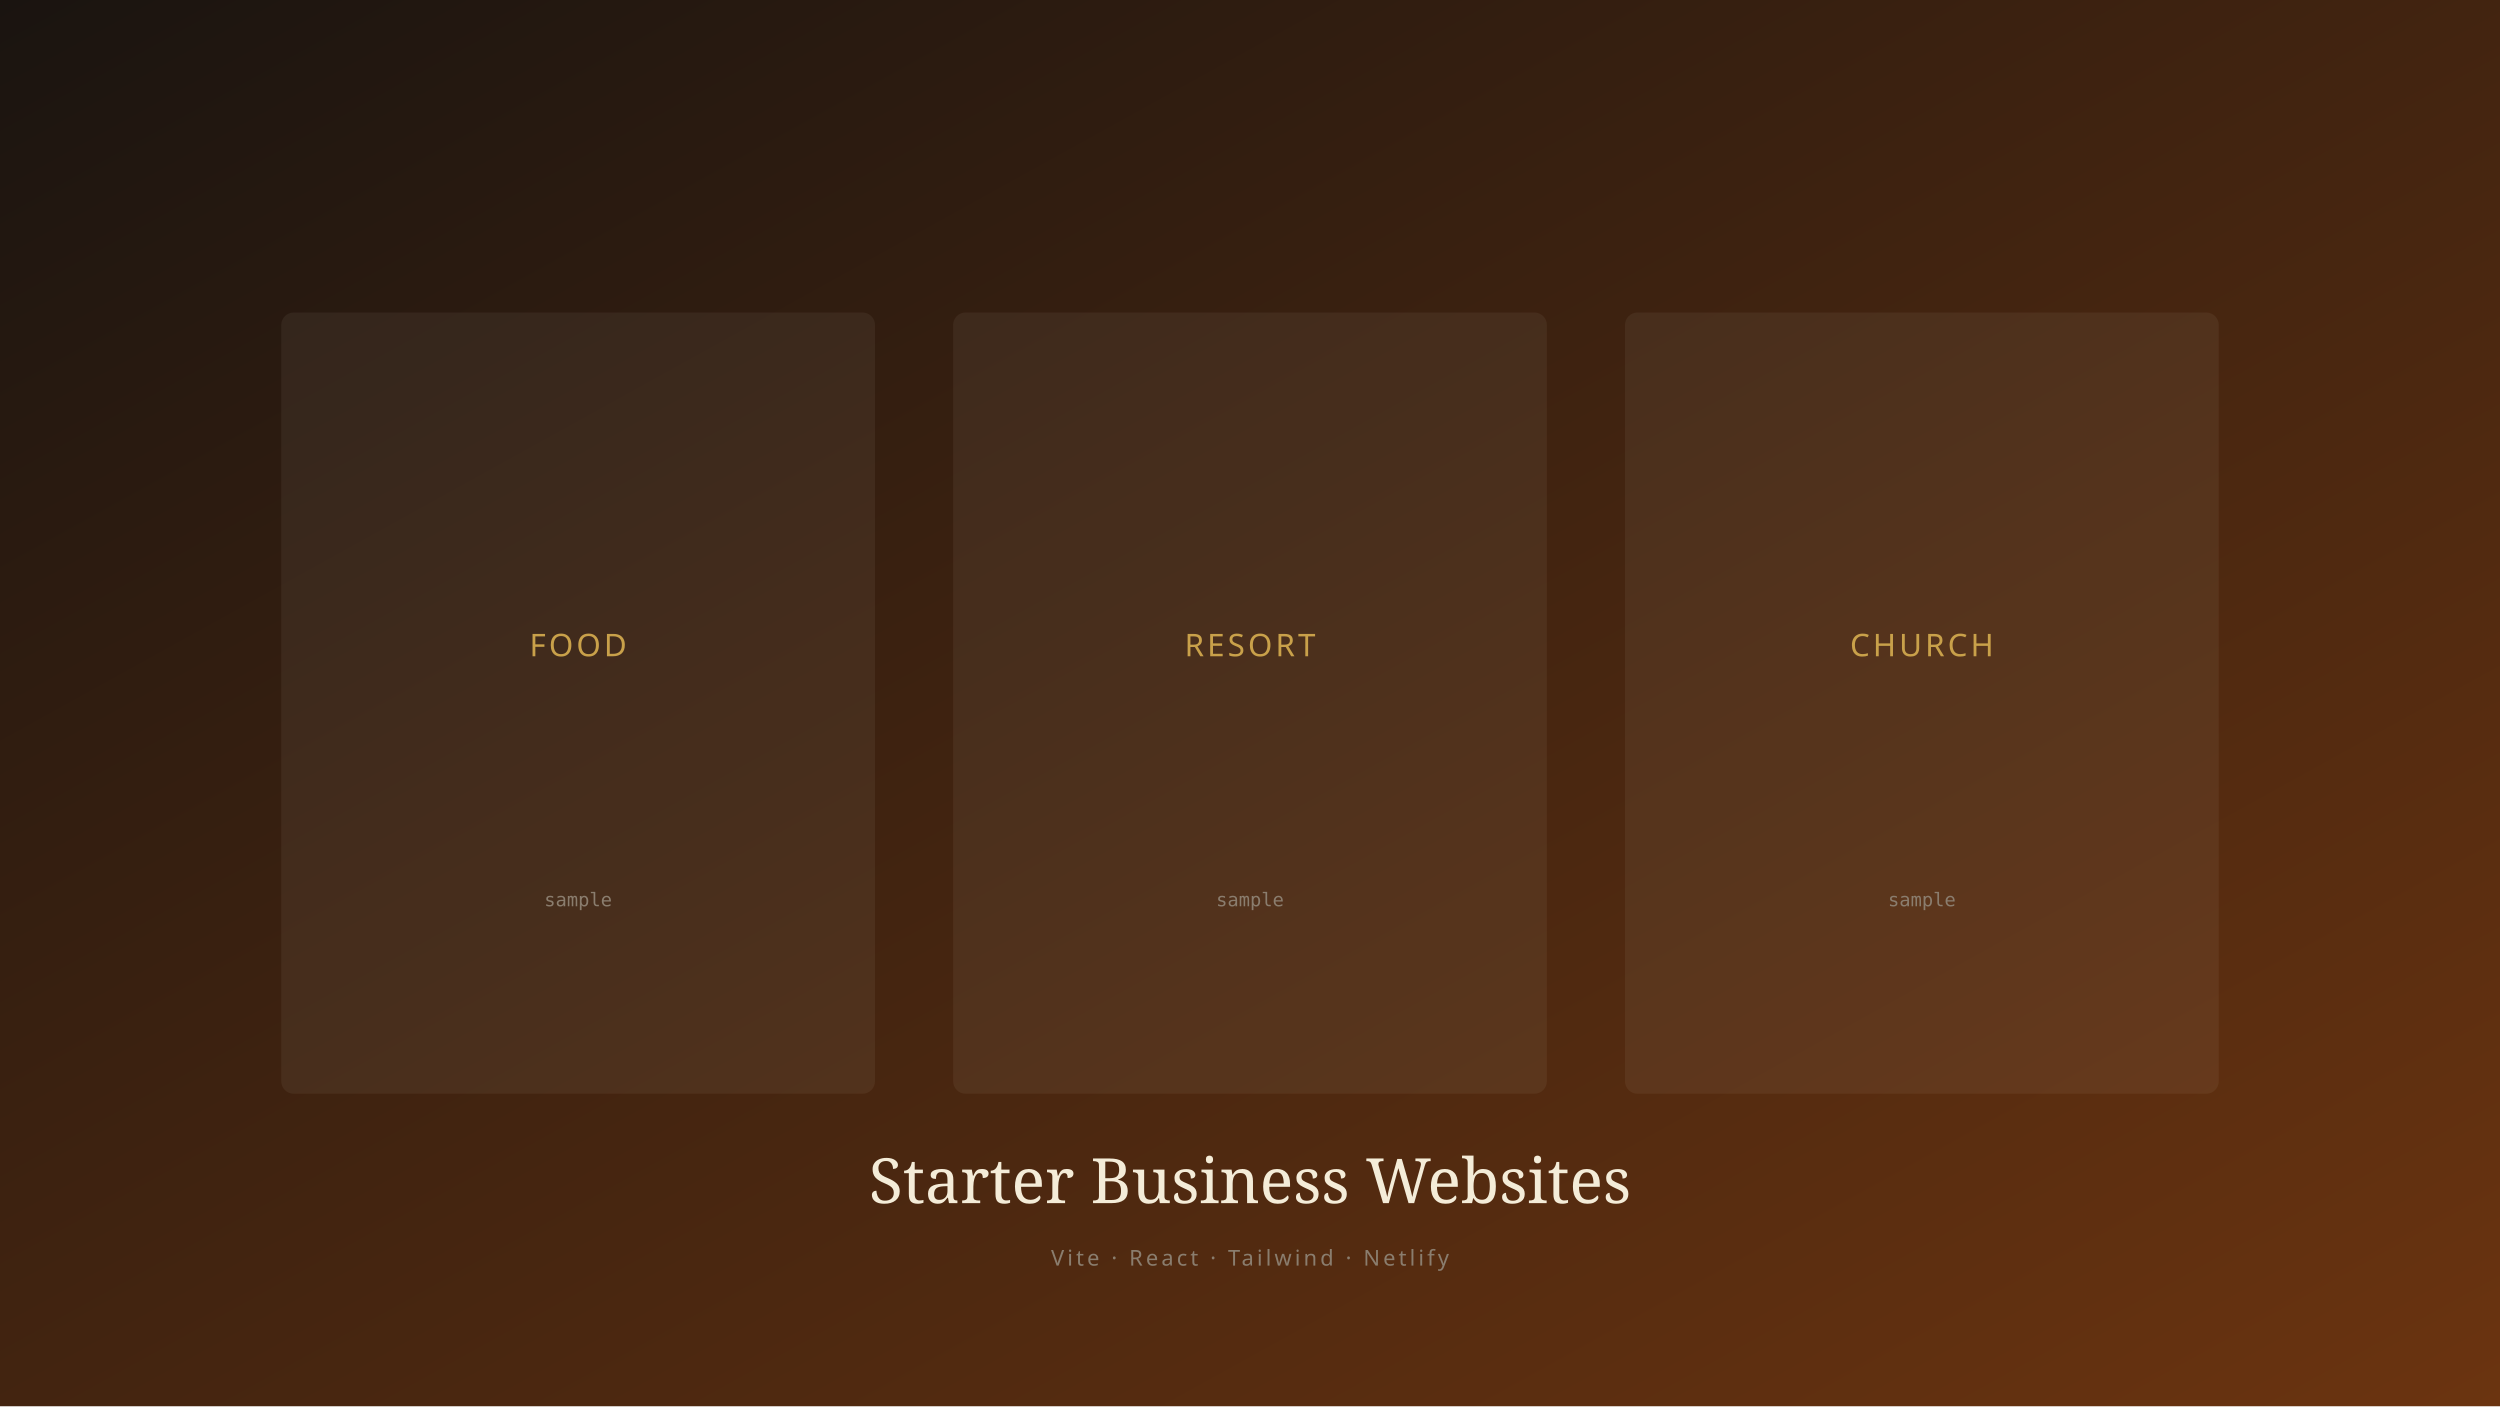
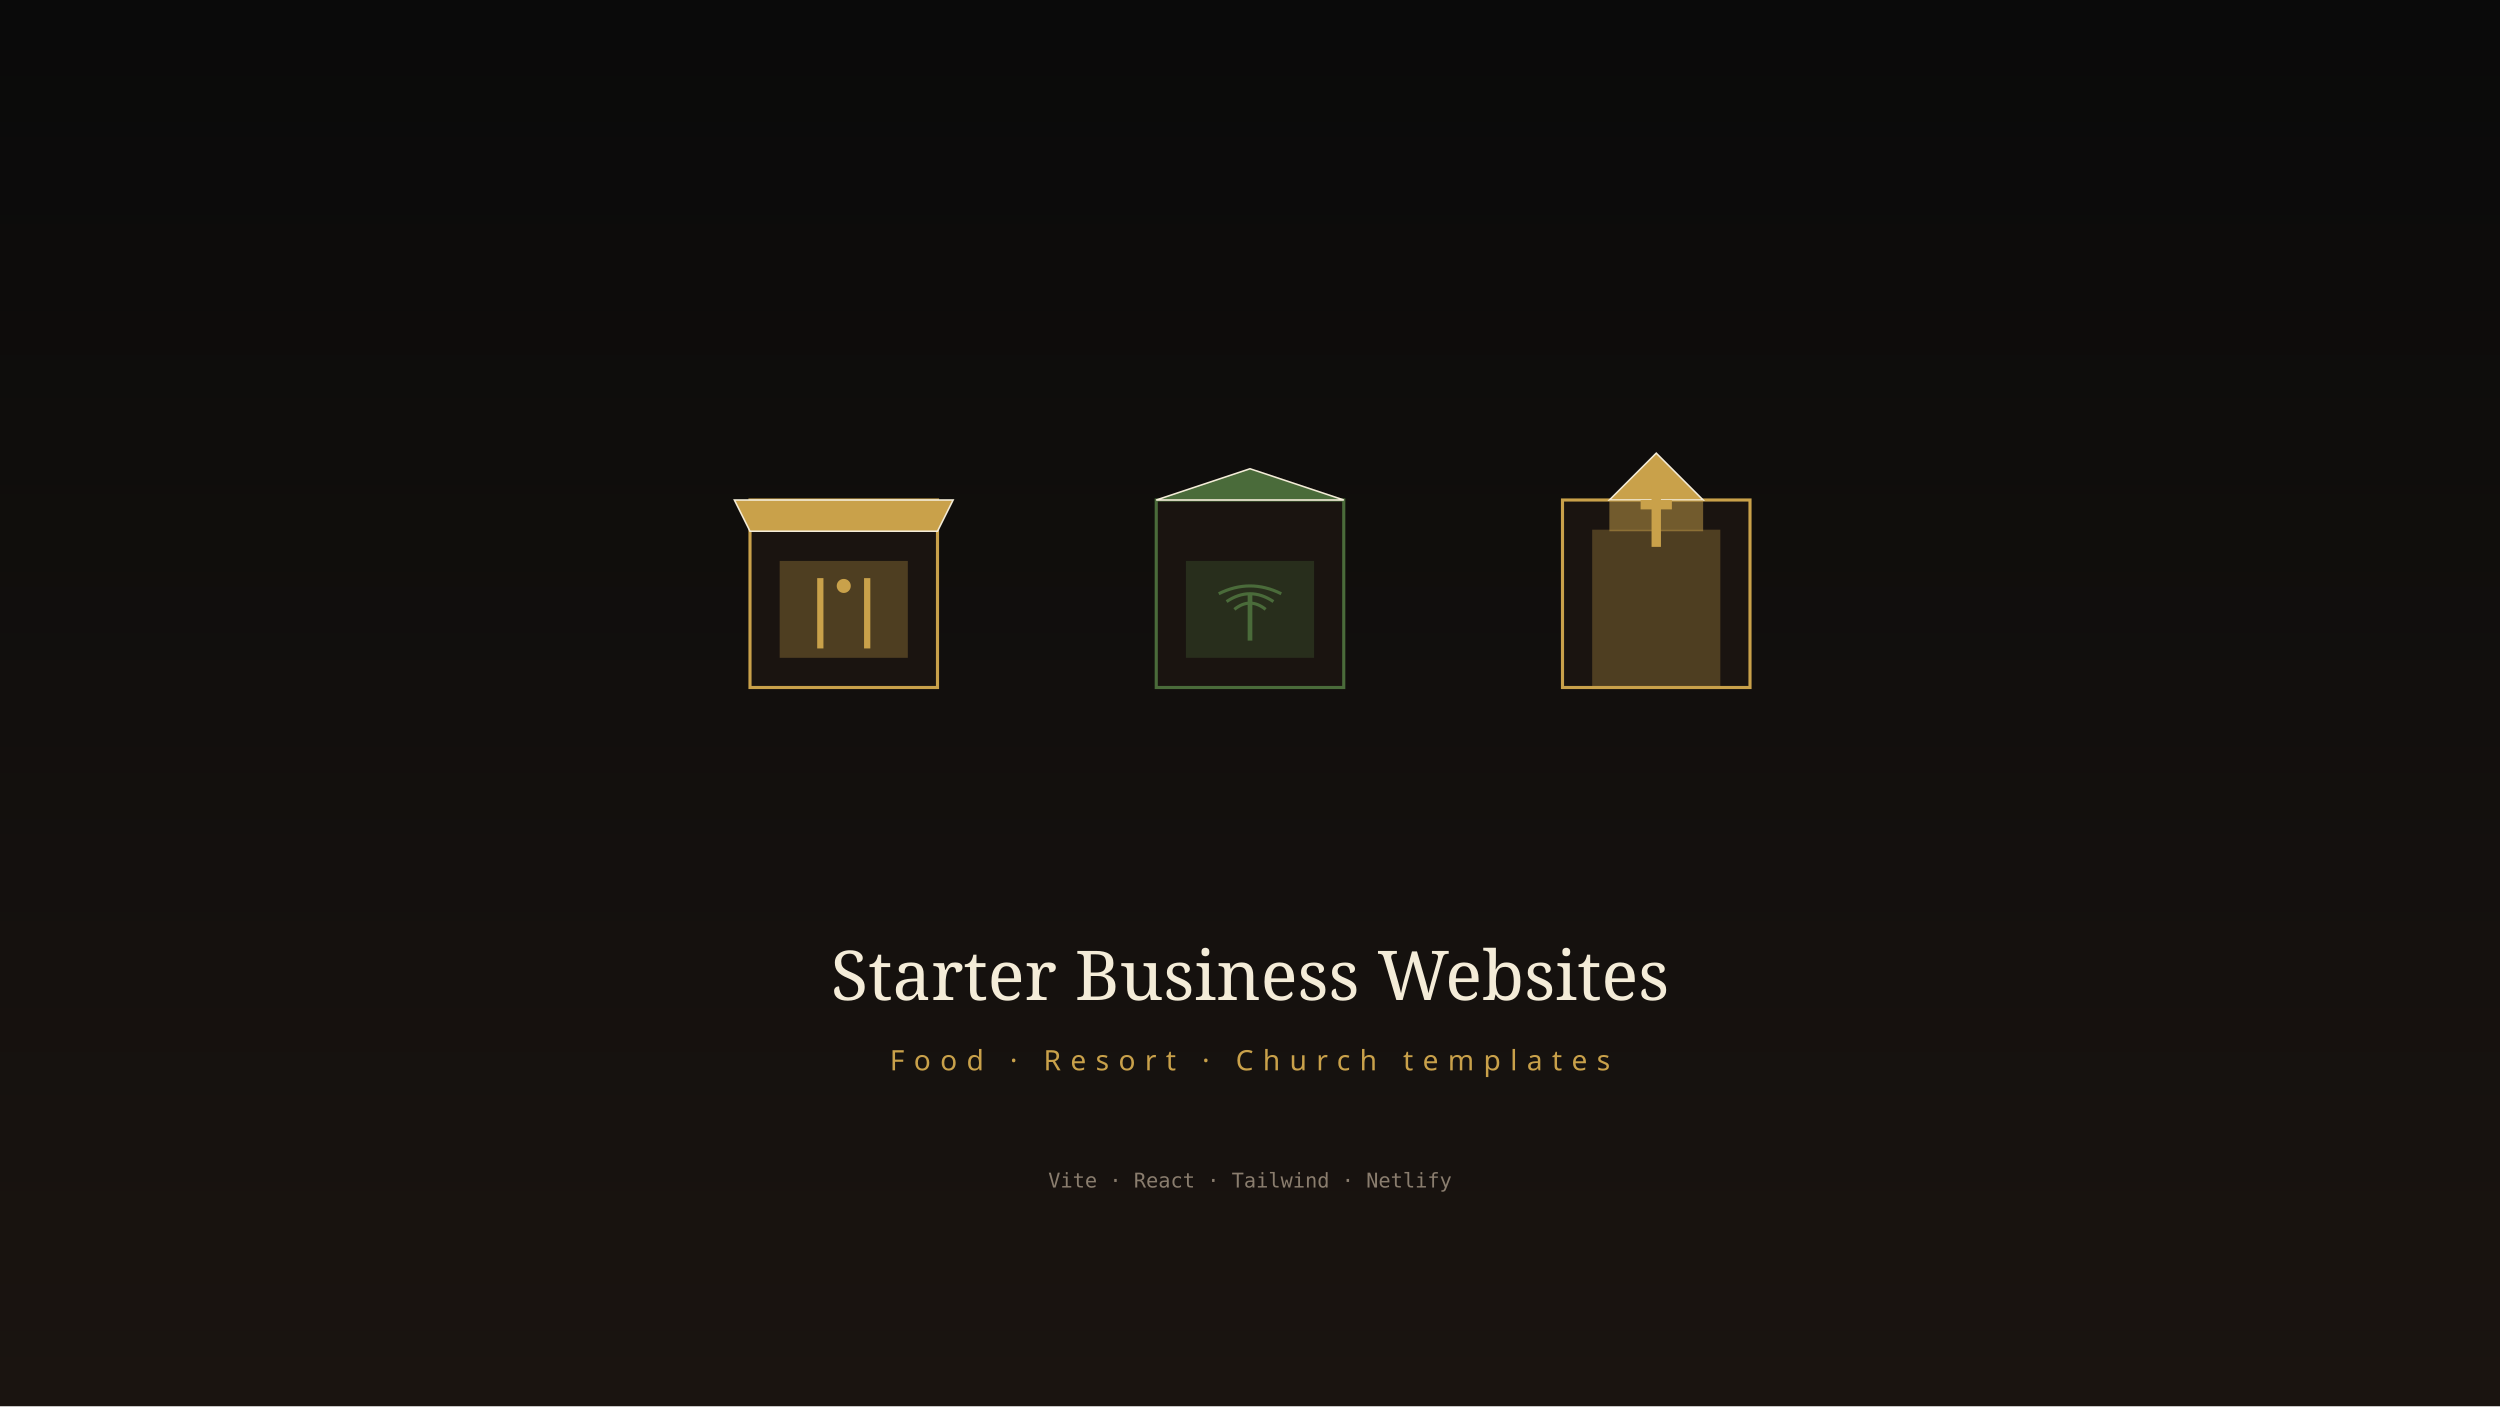
<svg xmlns="http://www.w3.org/2000/svg" width="1600" height="900" viewBox="0 0 1600 900">
  <defs>
-     <linearGradient id="ss" x1="0" y1="0" x2="1" y2="1">
-       <stop offset="0%" stop-color="#1a1410" />
-       <stop offset="100%" stop-color="#6b3410" />
+     <linearGradient id="bg" x1="0" y1="0" x2="0" y2="1">
+       <stop offset="0%" stop-color="#0a0a0a" />
+       <stop offset="100%" stop-color="#1a1410" />
    </linearGradient>
  </defs>
-   <rect width="1600" height="900" fill="url(#ss)" />
-   <rect x="180" y="200" width="380" height="500" rx="8" fill="#f4ecd8" opacity="0.06" />
-   <rect x="610" y="200" width="380" height="500" rx="8" fill="#f4ecd8" opacity="0.06" />
-   <rect x="1040" y="200" width="380" height="500" rx="8" fill="#f4ecd8" opacity="0.06" />
-   <text x="370" y="420" font-family="'Inter Tight', sans-serif" font-size="20" fill="#c9a14a" text-anchor="middle" letter-spacing="2">FOOD</text>
-   <text x="800" y="420" font-family="'Inter Tight', sans-serif" font-size="20" fill="#c9a14a" text-anchor="middle" letter-spacing="2">RESORT</text>
-   <text x="1230" y="420" font-family="'Inter Tight', sans-serif" font-size="20" fill="#c9a14a" text-anchor="middle" letter-spacing="2">CHURCH</text>
-   <text x="370" y="580" font-family="'JetBrains Mono', monospace" font-size="12" fill="#8a7d6e" text-anchor="middle">sample</text>
-   <text x="800" y="580" font-family="'JetBrains Mono', monospace" font-size="12" fill="#8a7d6e" text-anchor="middle">sample</text>
-   <text x="1230" y="580" font-family="'JetBrains Mono', monospace" font-size="12" fill="#8a7d6e" text-anchor="middle">sample</text>
-   <text x="800" y="770" font-family="Fraunces, Georgia, serif" font-size="40" font-weight="500" fill="#f4ecd8" text-anchor="middle">Starter Business Websites</text>
-   <text x="800" y="810" font-family="'Inter Tight', sans-serif" font-size="14" fill="#8a7d6e" text-anchor="middle" letter-spacing="2">Vite · React · Tailwind · Netlify</text>
+   <rect width="1600" height="900" fill="url(#bg)" />
+   <g transform="translate(800, 360)">
+     <g transform="translate(-260, 0)">
+       <rect x="-60" y="-40" width="120" height="120" fill="#1a1410" stroke="#c9a14a" stroke-width="2" />
+       <path d="M -70 -40 L 70 -40 L 60 -20 L -60 -20 Z" fill="#c9a14a" stroke="#f4ecd8" stroke-width="1" />
+       <rect x="-40" y="0" width="80" height="60" fill="#c9a14a" opacity="0.3" stroke="#c9a14a" stroke-width="2" />
+       <g stroke="#c9a14a" stroke-width="3" fill="#c9a14a">
+         <line x1="-15" y1="10" x2="-15" y2="55" stroke-width="4" />
+         <line x1="15" y1="10" x2="15" y2="55" stroke-width="4" />
+         <circle cx="0" cy="15" r="3" fill="#c9a14a" />
+       </g>
+     </g>
+     <g transform="translate(0, 0)">
+       <rect x="-60" y="-40" width="120" height="120" fill="#1a1410" stroke="#4a6b3a" stroke-width="2" />
+       <path d="M -60 -40 L 0 -60 L 60 -40 Z" fill="#4a6b3a" stroke="#f4ecd8" stroke-width="1" />
+       <rect x="-40" y="0" width="80" height="60" fill="#4a6b3a" opacity="0.3" stroke="#4a6b3a" stroke-width="2" />
+       <line x1="0" y1="50" x2="0" y2="20" stroke="#4a6b3a" stroke-width="3" />
+       <path d="M -20 20 Q 0 10 20 20 M -15 25 Q 0 15 15 25 M -10 30 Q 0 22 10 30" stroke="#4a6b3a" stroke-width="2" fill="none" />
+     </g>
+     <g transform="translate(260, 0)">
+       <rect x="-60" y="-40" width="120" height="120" fill="#1a1410" stroke="#c9a14a" stroke-width="2" />
+       <polygon points="0,-70 -30,-40 30,-40" fill="#c9a14a" stroke="#f4ecd8" stroke-width="1" />
+       <rect x="-30" y="-40" width="60" height="20" fill="#c9a14a" opacity="0.5" />
+       <rect x="-40" y="-20" width="80" height="100" fill="#c9a14a" opacity="0.3" stroke="#c9a14a" stroke-width="2" />
+       <rect x="-3" y="-50" width="6" height="40" fill="#c9a14a" />
+       <rect x="-10" y="-40" width="20" height="6" fill="#c9a14a" />
+     </g>
+   </g>
+   <text x="800" y="640" font-family="Fraunces, Georgia, serif" font-size="44" font-weight="500" fill="#f4ecd8" text-anchor="middle">Starter Business Websites</text>
+   <text x="800" y="685" font-family="'Inter Tight', sans-serif" font-size="18" fill="#c9a14a" text-anchor="middle" letter-spacing="6" text-transform="uppercase">Food · Resort · Church templates</text>
+   <text x="800" y="760" font-family="'JetBrains Mono', monospace" font-size="13" fill="#8a7d6e" text-anchor="middle">Vite · React · Tailwind · Netlify</text>
</svg>
